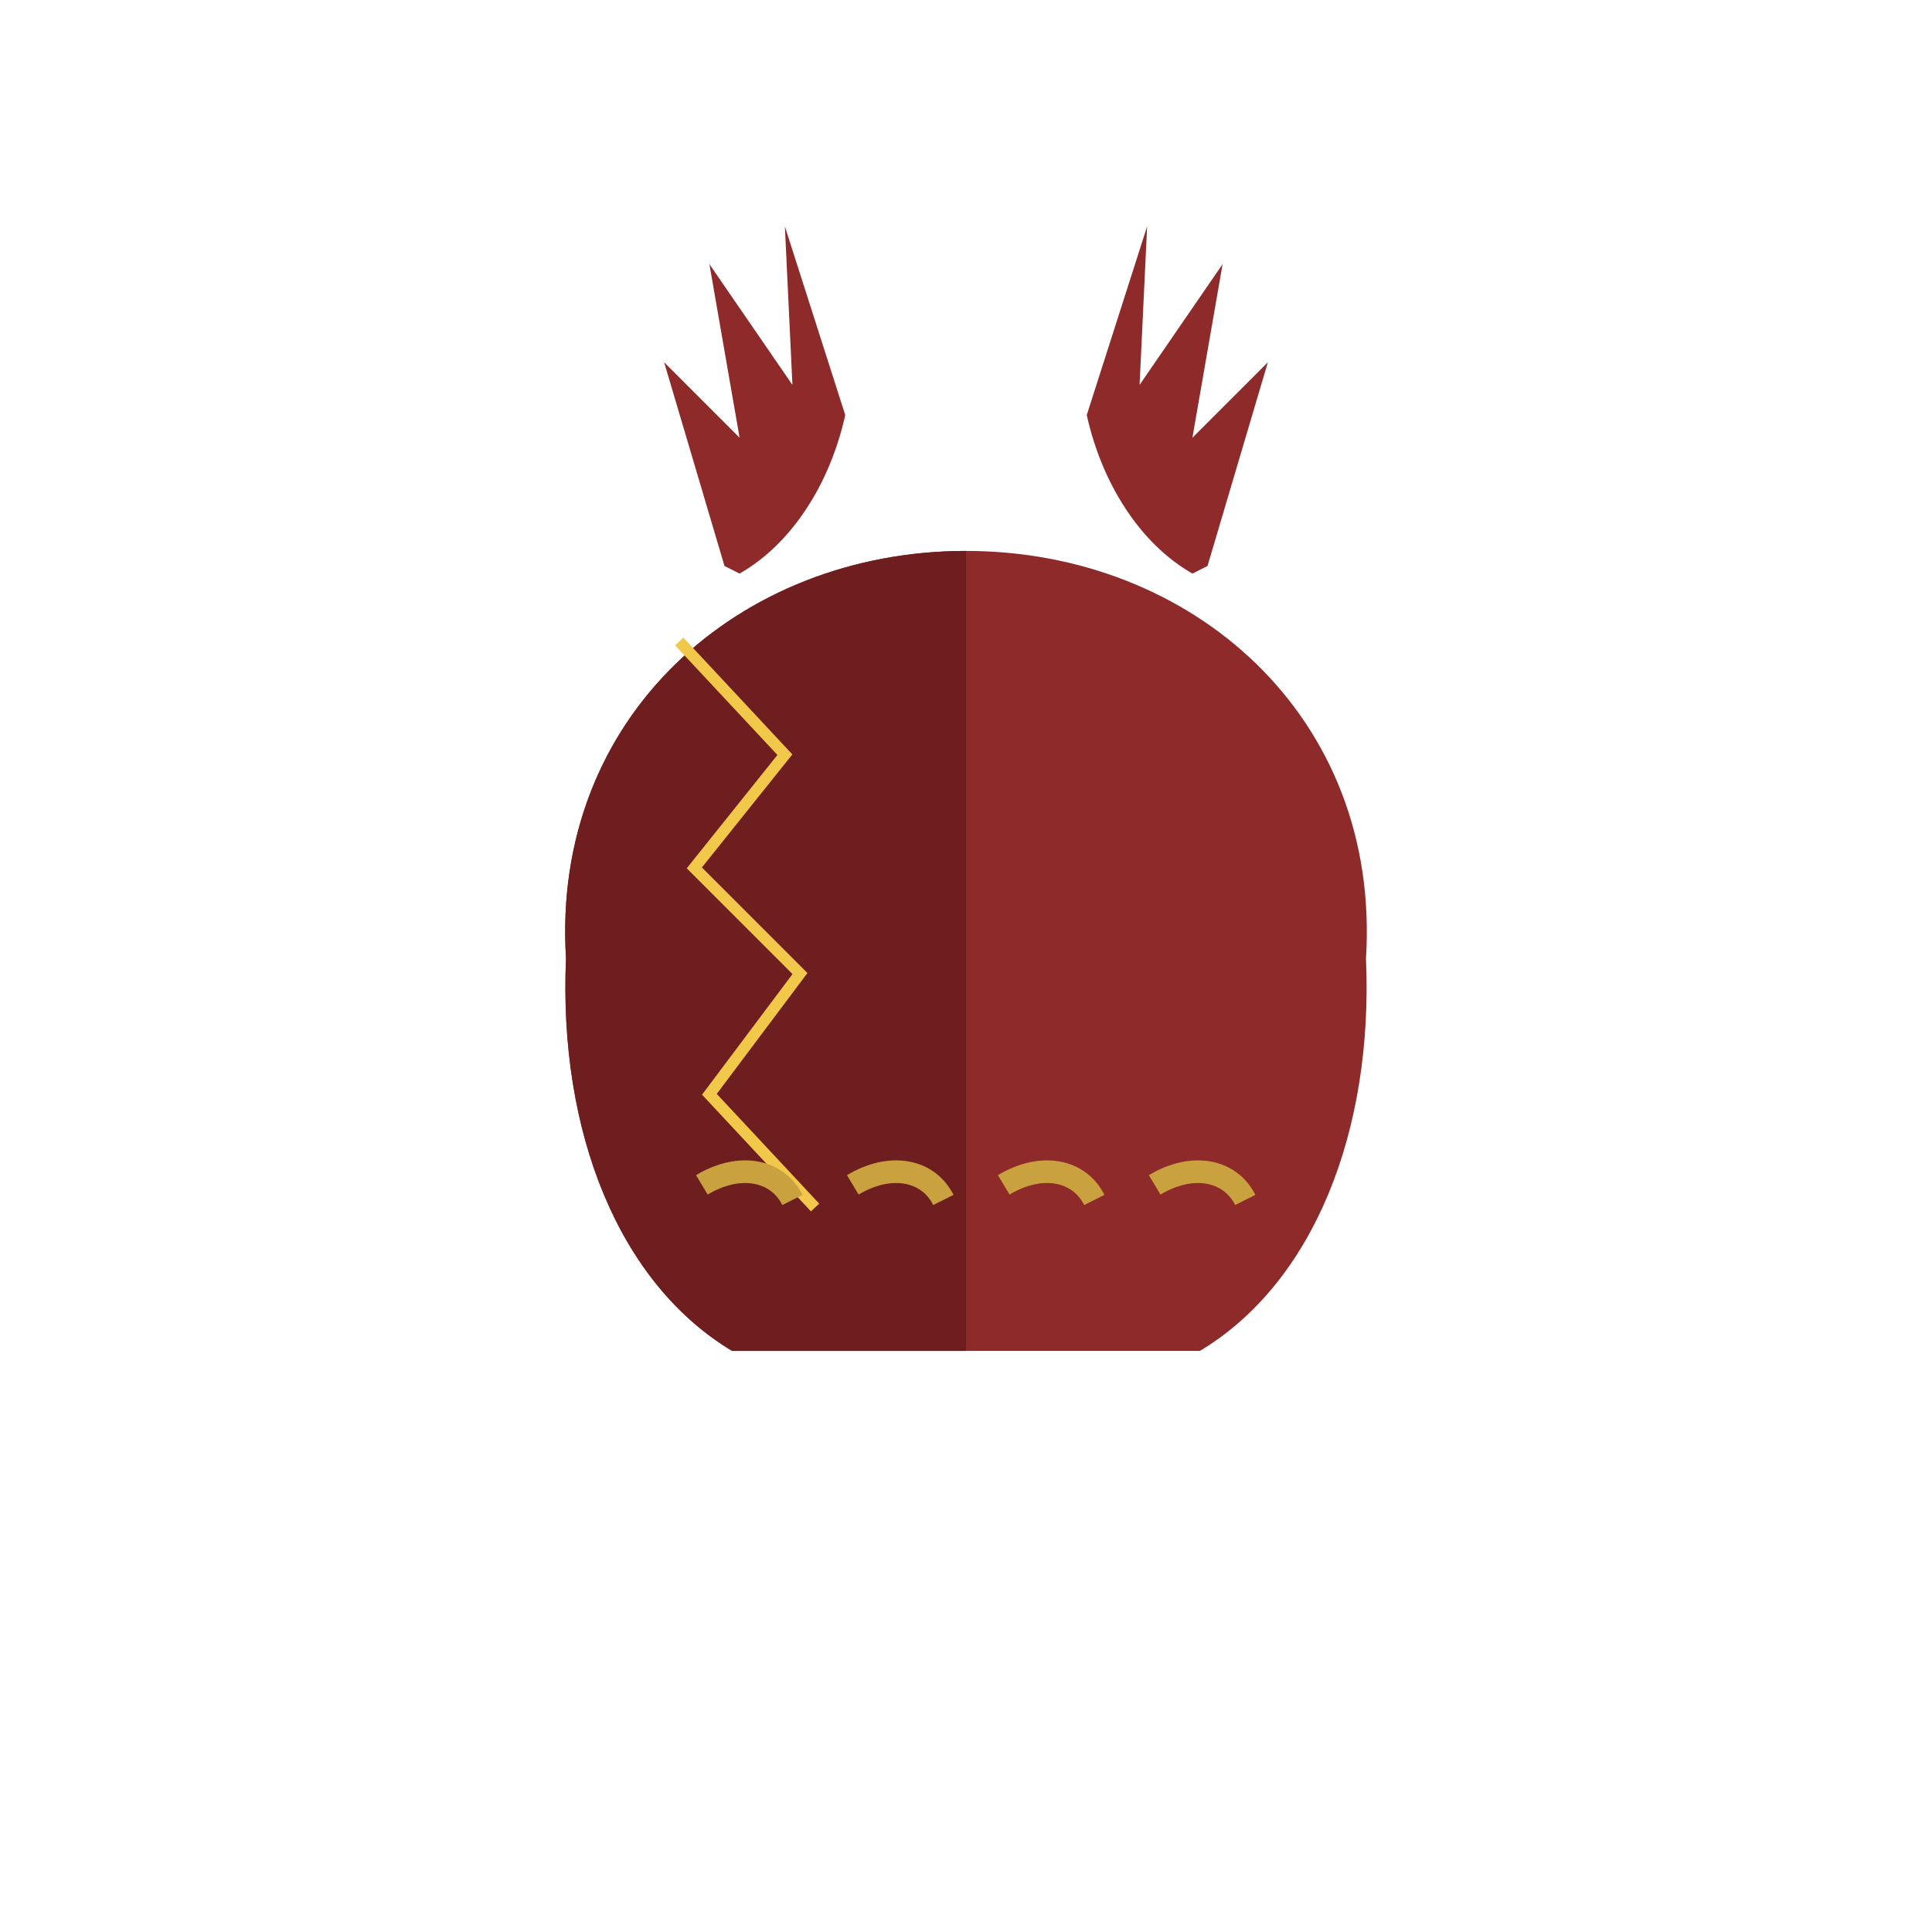
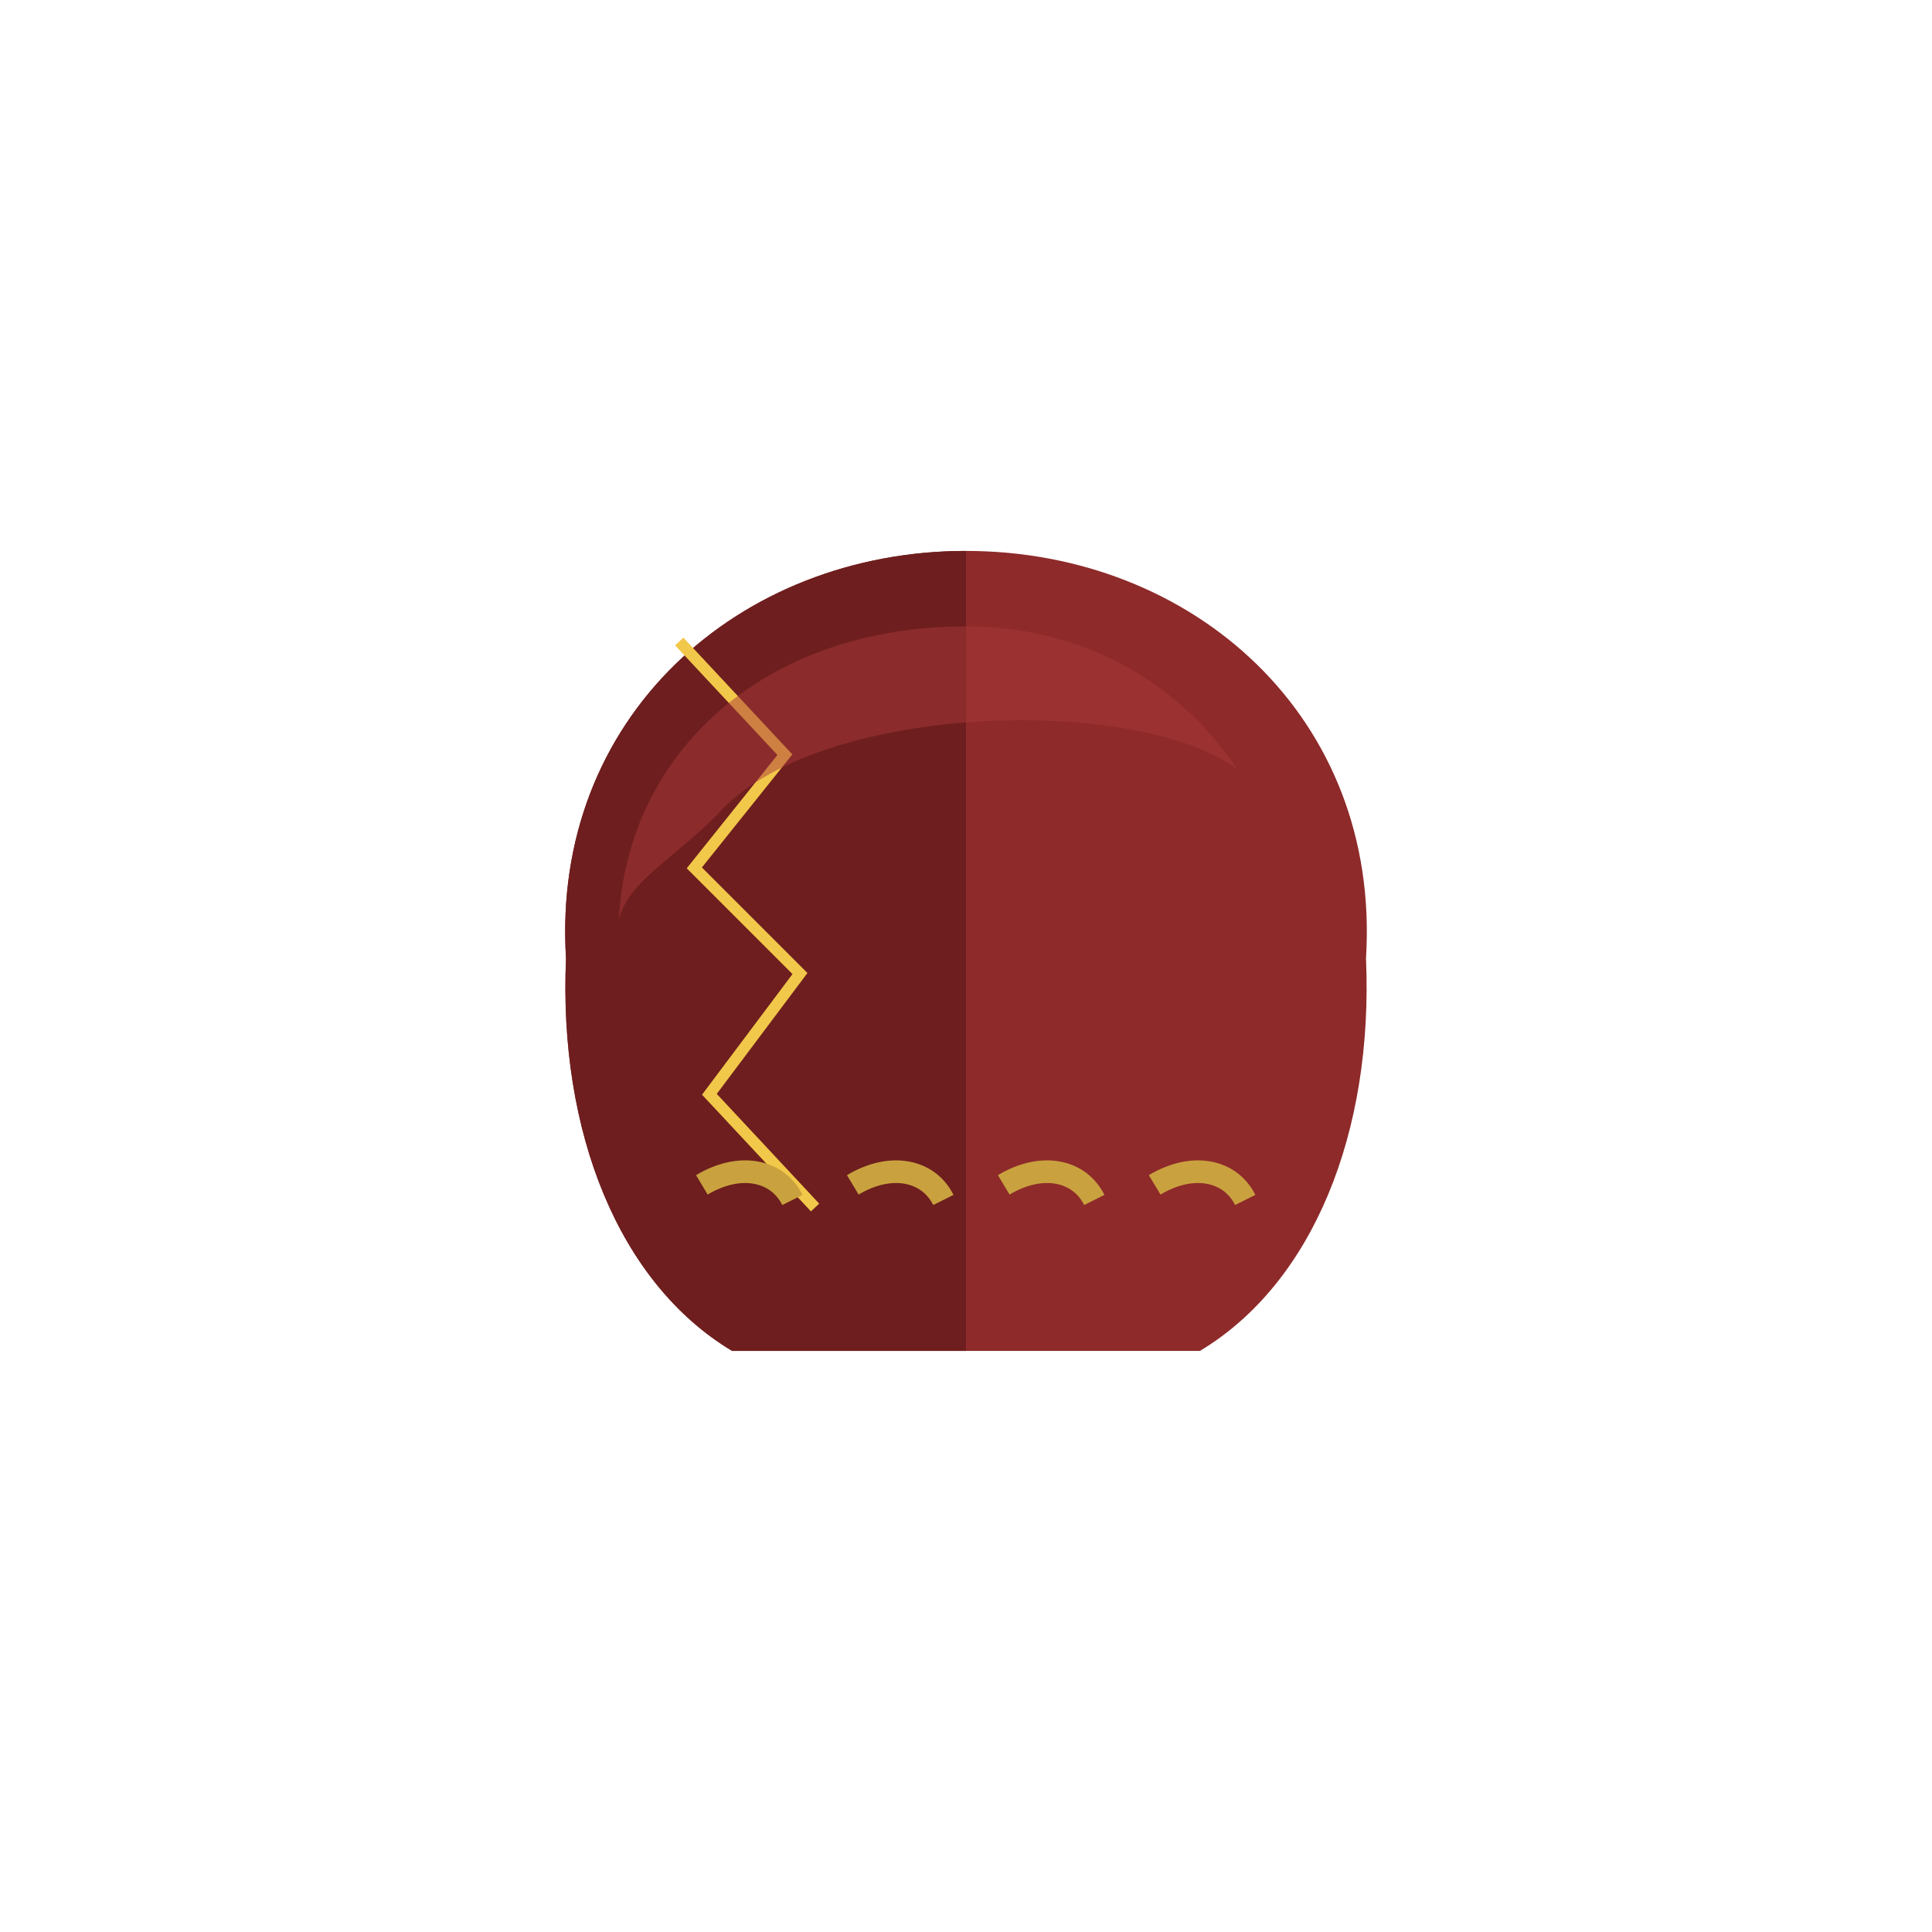
<svg xmlns="http://www.w3.org/2000/svg" viewBox="0 0 512 512" width="512" height="512">
-   <path d="M192 150 L176 96 L196 116 L188 70 L210 102 L208 60 L224 110 C220 128 210 144 196 152 Z" fill="#8E2A2A" />
-   <path d="M320 150 L336 96 L316 116 L324 70 L302 102 L304 60 L288 110 C292 128 302 144 316 152 Z" fill="#8E2A2A" />
  <path d="M150 254 C146 190 196 146 256 146 C316 146 366 190 362 254 C364 300 348 340 318 358 L194 358 C164 340 148 300 150 254 Z" fill="#8E2A2A" />
  <path d="M150 254 C146 190 196 146 256 146 L256 358 L194 358 C164 340 148 300 150 254 Z" fill="#6E1E1E" />
  <path d="M180 170 L208 200 L184 230 L212 258 L188 290 L216 320" stroke="#F2C84A" stroke-width="3" fill="none" />
+   <path d="M164 244 C166 200 202 166 256 166 C286 166 312 180 328 204 C302 184 216 186 190 216 C178 228 166 234 164 244 Z" fill="#A83838" opacity="0.5" />
  <path d="M186 314 C196 308 206 310 210 318 M226 314 C236 308 246 310 250 318 M266 314 C276 308 286 310 290 318 M306 314 C316 308 326 310 330 318" stroke="#C9A23F" stroke-width="6" fill="none" />
</svg>
